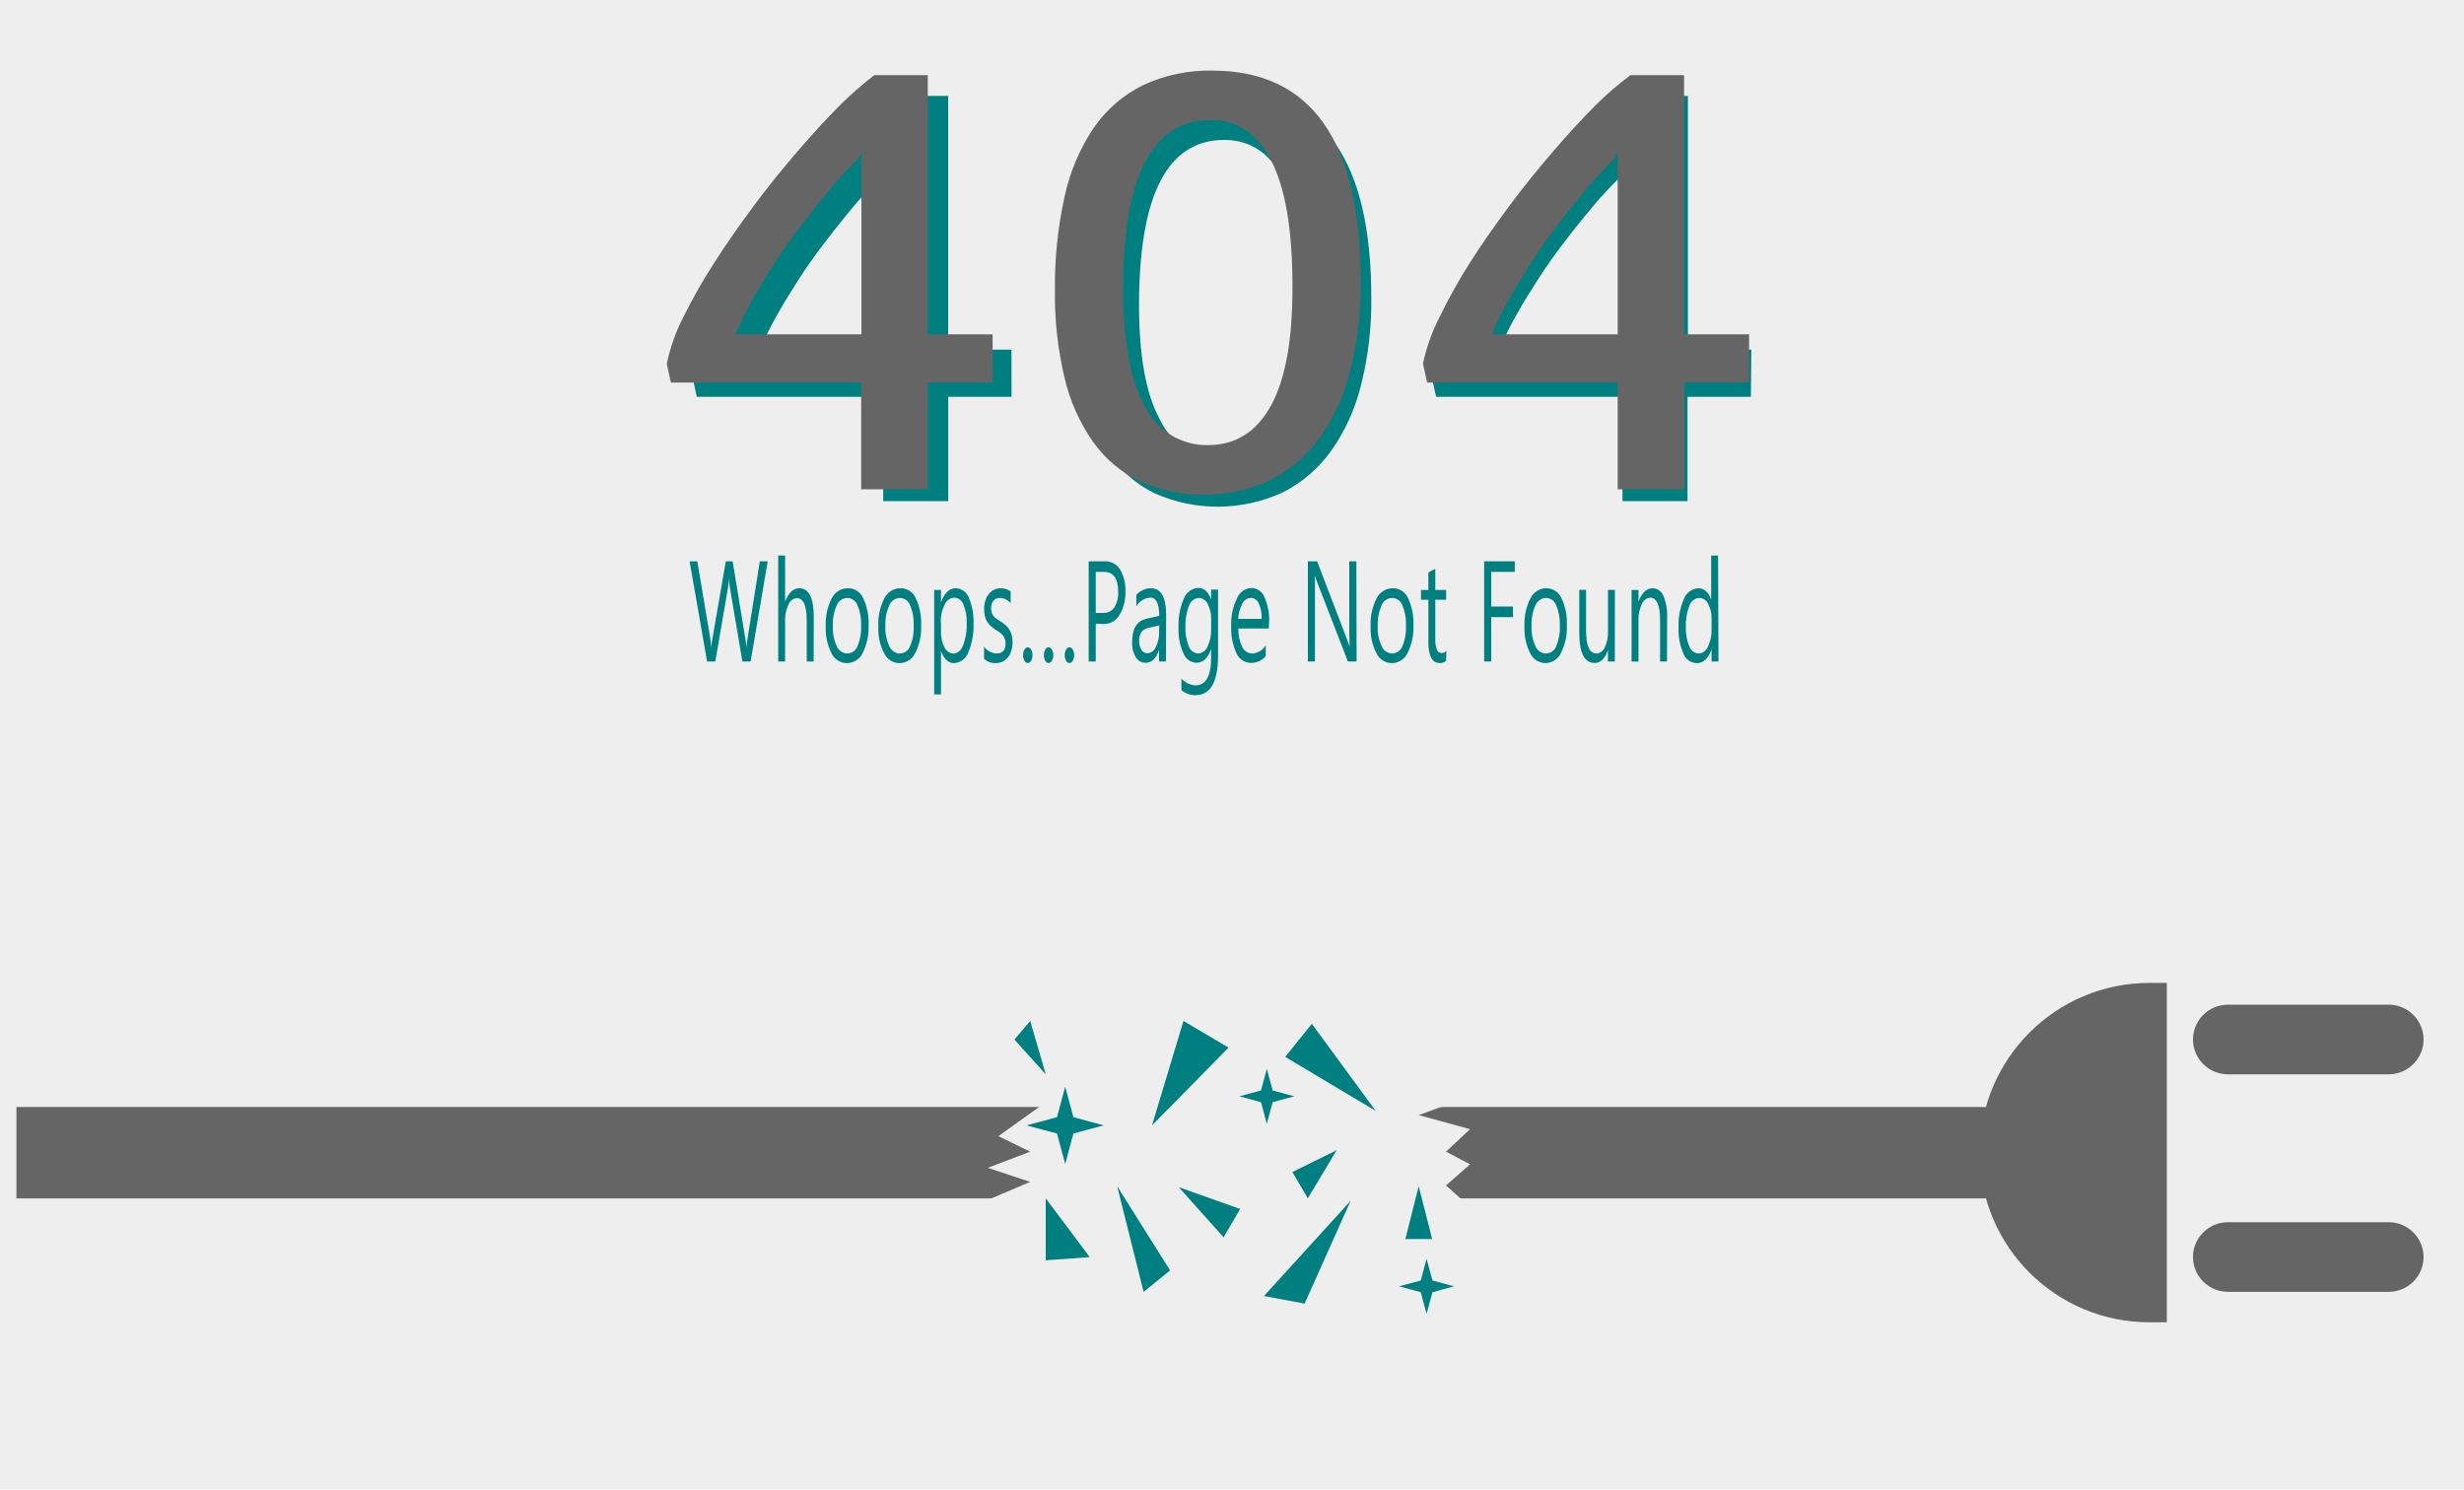
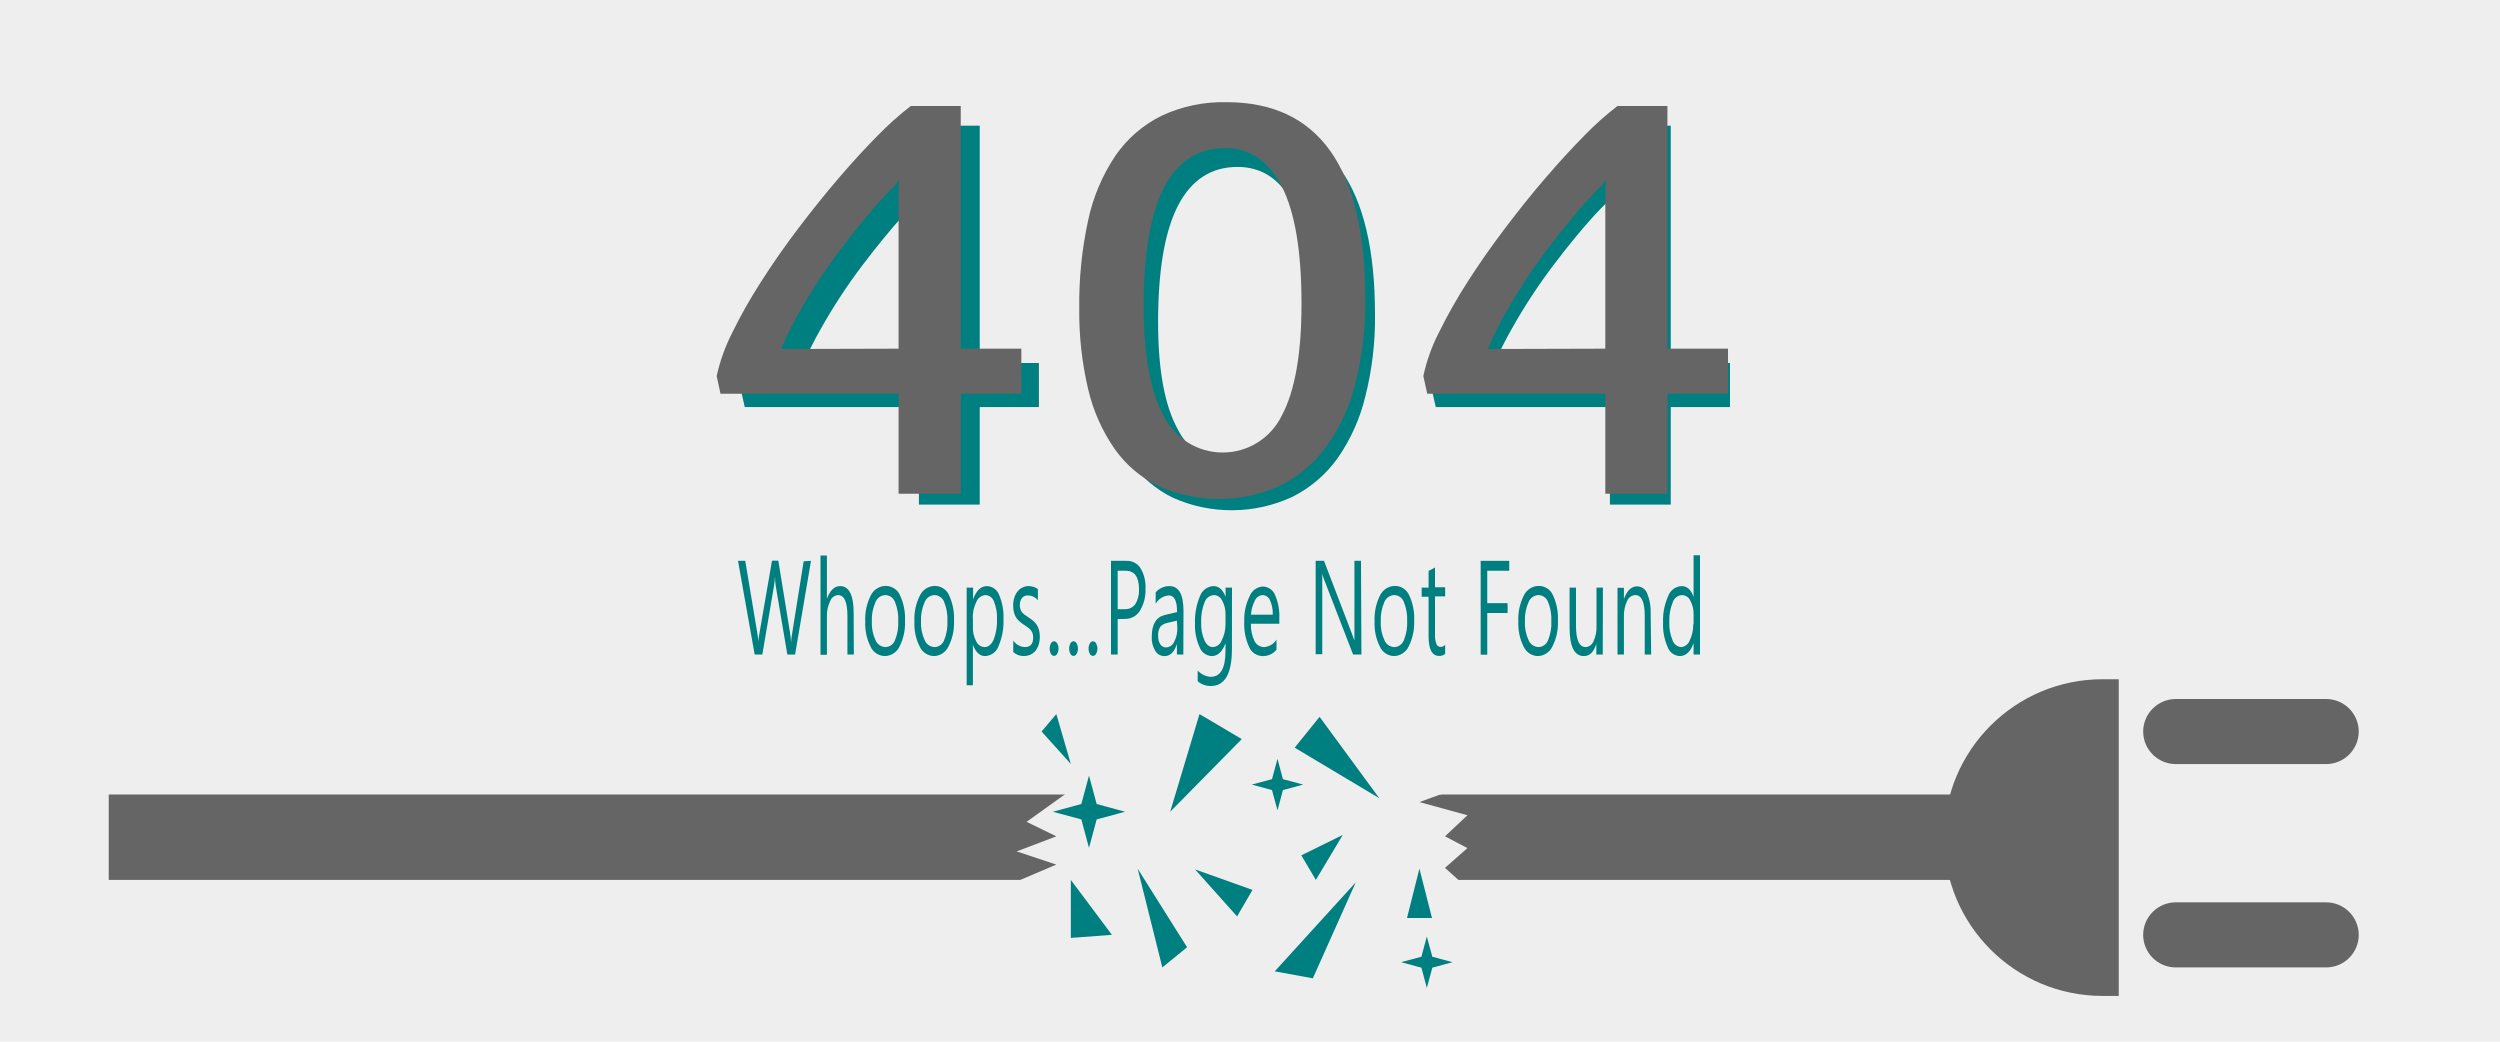
- <svg xmlns="http://www.w3.org/2000/svg" id="Layer_1" data-name="Layer 1" viewBox="0 0 300 181.38">
+ <svg xmlns="http://www.w3.org/2000/svg" id="Layer_1" data-name="Layer 1" viewBox="0 0 300 125">
  <defs>
    <style>.cls-1{fill:#eee;}.cls-2{fill:#007f80;}.cls-3{fill:#656565;}</style>
  </defs>
-   <rect class="cls-1" width="300" height="181.38" />
-   <path class="cls-2" d="M123.2,49.17h-7.71v12.7h-7.92V49.17H84.88l-.49-2.24a22.43,22.43,0,0,1,2-5.51A63.83,63.83,0,0,1,90,34.92c1.43-2.26,3-4.53,4.75-6.81s3.45-4.42,5.18-6.44,3.39-3.82,5-5.42a41.37,41.37,0,0,1,4.16-3.72h6.39v30.9h7.71Zm-15.63-5.74V23.23a13.57,13.57,0,0,1,.08-1.39,1.16,1.16,0,0,0-.29.4,1,1,0,0,1-.29.4c-.41.38-1,1-1.7,1.75s-1.51,1.71-2.38,2.77-1.8,2.25-2.78,3.54-1.94,2.65-2.86,4.07-1.81,2.86-2.64,4.33a42.41,42.41,0,0,0-2.15,4.33Z" transform="translate(-0.04 -0.85)" />
-   <path class="cls-2" d="M167,37.12a41.16,41.16,0,0,1-1.27,10.7,23.45,23.45,0,0,1-3.67,8,16.16,16.16,0,0,1-5.87,5,18.89,18.89,0,0,1-15.53.12,14.72,14.72,0,0,1-5.55-4.72,21.88,21.88,0,0,1-3.38-7.62,41.91,41.91,0,0,1-1.15-10.34,48.93,48.93,0,0,1,1.15-11.19,23.54,23.54,0,0,1,3.48-8.23,15.4,15.4,0,0,1,5.87-5.08A18.56,18.56,0,0,1,149.34,12Q167,12,167,37.12Zm-8.13.53q0-9.91-2.49-14.84t-7.3-4.92q-5.15,0-7.75,5T138.72,38q0,9.36,2.57,14a8.19,8.19,0,0,0,7.55,4.64q4.93,0,7.49-4.71T158.88,37.65Z" transform="translate(-0.04 -0.85)" />
-   <path class="cls-2" d="M213.22,49.17H205.5v12.7h-7.92V49.17H174.89l-.49-2.24a22.43,22.43,0,0,1,2-5.51,63.83,63.83,0,0,1,3.67-6.5c1.43-2.26,3-4.53,4.75-6.81s3.45-4.42,5.18-6.44,3.39-3.82,5-5.42a41.37,41.37,0,0,1,4.16-3.72h6.39v30.9h7.72Zm-15.64-5.74V23.23a13.57,13.57,0,0,1,.08-1.39,1.16,1.16,0,0,0-.29.4,1,1,0,0,1-.29.4c-.41.38-1,1-1.7,1.75s-1.51,1.71-2.38,2.77-1.8,2.25-2.78,3.54-1.94,2.65-2.86,4.07-1.81,2.86-2.64,4.33a44.58,44.58,0,0,0-2.15,4.33Z" transform="translate(-0.04 -0.85)" />
-   <path class="cls-3" d="M120.92,47.43H113v13h-8.11v-13H81.72l-.5-2.29a23,23,0,0,1,2-5.64A65.86,65.86,0,0,1,87,32.85c1.47-2.31,3.09-4.62,4.86-7s3.53-4.53,5.3-6.59,3.46-3.9,5.09-5.54A42,42,0,0,1,106.49,10H113V41.56h7.89Zm-16-5.87V20.9a11.65,11.65,0,0,1,.09-1.42,1.14,1.14,0,0,0-.3.41,1,1,0,0,1-.29.4c-.43.39-1,1-1.74,1.79s-1.55,1.75-2.44,2.84-1.84,2.29-2.84,3.62-2,2.7-2.93,4.16-1.85,2.92-2.69,4.43a44.54,44.54,0,0,0-2.21,4.43Z" transform="translate(-0.04 -0.85)" />
-   <path class="cls-3" d="M165.71,35.11a42.6,42.6,0,0,1-1.29,10.94,24.13,24.13,0,0,1-3.75,8.18,16.62,16.62,0,0,1-6,5.11,19.29,19.29,0,0,1-15.88.12,15,15,0,0,1-5.68-4.82,22.59,22.59,0,0,1-3.46-7.79,43.34,43.34,0,0,1-1.17-10.58,50.49,50.49,0,0,1,1.17-11.45,24,24,0,0,1,3.56-8.41,15.73,15.73,0,0,1,6-5.19,19,19,0,0,1,8.44-1.77Q165.72,9.45,165.71,35.11Zm-8.31.54q0-10.14-2.55-15.18t-7.46-5q-5.26,0-7.93,5.11T136.79,36q0,9.56,2.63,14.3a8.35,8.35,0,0,0,7.72,4.75q5,0,7.65-4.82T157.4,35.65Z" transform="translate(-0.04 -0.85)" />
-   <path class="cls-3" d="M213,47.43h-7.89v13H197v-13h-23.2l-.51-2.29a22.7,22.7,0,0,1,2-5.64A65.86,65.86,0,0,1,179,32.85c1.47-2.31,3.09-4.62,4.86-7s3.53-4.53,5.3-6.59,3.46-3.9,5.09-5.54A40,40,0,0,1,198.55,10h6.53V41.56H213Zm-16-5.87V20.9a11.65,11.65,0,0,1,.09-1.42.94.94,0,0,0-.3.41,1.11,1.11,0,0,1-.3.4c-.42.39-1,1-1.74,1.79s-1.55,1.75-2.44,2.84-1.83,2.29-2.84,3.62-2,2.7-2.92,4.16-1.85,2.92-2.7,4.43a44.39,44.39,0,0,0-2.2,4.43Z" transform="translate(-0.04 -0.85)" />
-   <path class="cls-2" d="M93.51,69.2,91.43,81.4h-1l-1.51-8.92a7.78,7.78,0,0,1-.12-1.24h0a11.69,11.69,0,0,1-.13,1.22L87.13,81.4h-1L84,69.2h.94l1.57,9.36a11.72,11.72,0,0,1,.12,1.22h0a11.79,11.79,0,0,1,.16-1.22l1.62-9.36h.83l1.55,9.42a10.63,10.63,0,0,1,.13,1.14h0a10,10,0,0,1,.14-1.17l1.49-9.39Z" transform="translate(-0.04 -0.85)" />
-   <path class="cls-2" d="M99.1,81.4h-.84v-5c0-1.82-.41-2.72-1.22-2.72a1.22,1.22,0,0,0-1,.78,4.3,4.3,0,0,0-.41,2V81.4h-.84V68.5h.84v5.63h0c.4-1.1,1-1.65,1.72-1.65,1.18,0,1.77,1.18,1.77,3.55Z" transform="translate(-0.04 -0.85)" />
-   <path class="cls-2" d="M103.13,81.6a2.08,2.08,0,0,1-1.86-1.22,6.55,6.55,0,0,1-.69-3.24,6.8,6.8,0,0,1,.72-3.42,2.18,2.18,0,0,1,2-1.24,2,2,0,0,1,1.83,1.2,7,7,0,0,1,.66,3.33,6.82,6.82,0,0,1-.71,3.34A2.14,2.14,0,0,1,103.13,81.6Zm.06-7.94a1.43,1.43,0,0,0-1.28.91,5.63,5.63,0,0,0-.47,2.52,5.22,5.22,0,0,0,.48,2.45,1.42,1.42,0,0,0,1.27.89,1.36,1.36,0,0,0,1.25-.88,5.69,5.69,0,0,0,.44-2.49,5.84,5.84,0,0,0-.44-2.52A1.36,1.36,0,0,0,103.19,73.66Z" transform="translate(-0.04 -0.85)" />
-   <path class="cls-2" d="M109.53,81.6a2.07,2.07,0,0,1-1.85-1.22,6.44,6.44,0,0,1-.7-3.24,6.69,6.69,0,0,1,.73-3.42,2.18,2.18,0,0,1,2-1.24,2,2,0,0,1,1.82,1.2,7,7,0,0,1,.66,3.33,6.71,6.71,0,0,1-.71,3.34A2.13,2.13,0,0,1,109.53,81.6Zm.06-7.94a1.43,1.43,0,0,0-1.28.91,5.63,5.63,0,0,0-.47,2.52,5.22,5.22,0,0,0,.48,2.45,1.43,1.43,0,0,0,1.27.89,1.35,1.35,0,0,0,1.25-.88,5.55,5.55,0,0,0,.44-2.49,5.7,5.7,0,0,0-.44-2.52A1.35,1.35,0,0,0,109.59,73.66Z" transform="translate(-0.04 -0.85)" />
-   <path class="cls-2" d="M114.61,80.14h0v5.27h-.83V72.69h.83v1.53h0c.41-1.16,1-1.74,1.81-1.74A1.75,1.75,0,0,1,118,73.65a7.25,7.25,0,0,1,.57,3.14,8.2,8.2,0,0,1-.64,3.5,1.94,1.94,0,0,1-1.75,1.31C115.5,81.6,115,81.12,114.61,80.14Zm0-3.51v1.21a3.76,3.76,0,0,0,.43,1.84,1.23,1.23,0,0,0,1.07.75c.51,0,.91-.32,1.19-1a6.77,6.77,0,0,0,.44-2.7,5.25,5.25,0,0,0-.41-2.28,1.21,1.21,0,0,0-1.09-.82,1.33,1.33,0,0,0-1.18.84A4.51,4.51,0,0,0,114.58,76.63Z" transform="translate(-0.04 -0.85)" />
-   <path class="cls-2" d="M119.85,81.08V79.59a2,2,0,0,0,1.51.84q1.11,0,1.11-1.23a1.69,1.69,0,0,0-.1-.59,1.67,1.67,0,0,0-.25-.43,2.43,2.43,0,0,0-.38-.33c-.15-.1-.3-.21-.47-.31a5.39,5.39,0,0,1-.61-.47,2,2,0,0,1-.44-.52,2.35,2.35,0,0,1-.27-.67,3.78,3.78,0,0,1-.09-.88,3.22,3.22,0,0,1,.17-1.08,2.38,2.38,0,0,1,.45-.8,1.82,1.82,0,0,1,1.39-.64,2,2,0,0,1,1.22.39v1.42a1.77,1.77,0,0,0-1.33-.63,1,1,0,0,0-.43.09A.78.78,0,0,0,121,74a1.07,1.07,0,0,0-.21.38,1.59,1.59,0,0,0-.08.5,1.82,1.82,0,0,0,.08.57,1.44,1.44,0,0,0,.21.41,1.53,1.53,0,0,0,.35.32l.47.32a6.66,6.66,0,0,1,.62.45,2.35,2.35,0,0,1,.77,1.21,3.43,3.43,0,0,1,.11.91,3.17,3.17,0,0,1-.18,1.12,2.24,2.24,0,0,1-.45.79,1.78,1.78,0,0,1-.66.47,2.09,2.09,0,0,1-.79.15A2,2,0,0,1,119.85,81.08Z" transform="translate(-0.04 -0.85)" />
-   <path class="cls-2" d="M125.17,81.59a.48.48,0,0,1-.4-.28,1.34,1.34,0,0,1-.17-.68,1.31,1.31,0,0,1,.17-.67.47.47,0,0,1,.4-.29.49.49,0,0,1,.41.29,1.31,1.31,0,0,1,.17.67,1.34,1.34,0,0,1-.17.68A.49.49,0,0,1,125.17,81.59Z" transform="translate(-0.04 -0.85)" />
-   <path class="cls-2" d="M127.7,81.59a.49.49,0,0,1-.4-.28,1.34,1.34,0,0,1-.16-.68,1.3,1.3,0,0,1,.16-.67.43.43,0,0,1,.81,0,1.22,1.22,0,0,1,.17.67,1.25,1.25,0,0,1-.17.68A.49.49,0,0,1,127.7,81.59Z" transform="translate(-0.04 -0.85)" />
-   <path class="cls-2" d="M130.24,81.59a.48.48,0,0,1-.4-.28,1.34,1.34,0,0,1-.17-.68,1.31,1.31,0,0,1,.17-.67.47.47,0,0,1,.4-.29.49.49,0,0,1,.41.29,1.31,1.31,0,0,1,.17.67,1.34,1.34,0,0,1-.17.68A.49.49,0,0,1,130.24,81.59Z" transform="translate(-0.04 -0.85)" />
-   <path class="cls-2" d="M133.45,76.79V81.4h-.86V69.2h2a2.09,2.09,0,0,1,1.82,1,4.77,4.77,0,0,1,.65,2.69,5.11,5.11,0,0,1-.72,2.84,2.2,2.2,0,0,1-1.94,1.11Zm0-6.3v5h.9a1.54,1.54,0,0,0,1.36-.67,3.35,3.35,0,0,0,.47-1.91c0-1.61-.57-2.42-1.72-2.42Z" transform="translate(-0.04 -0.85)" />
-   <path class="cls-2" d="M142,81.4h-.84V80h0q-.55,1.56-1.62,1.56a1.37,1.37,0,0,1-1.22-.69,3.28,3.28,0,0,1-.44-1.83c0-1.62.57-2.57,1.72-2.84l1.58-.36q0-2.22-1.08-2.22a2.11,2.11,0,0,0-1.71,1.07V73.3a2.36,2.36,0,0,1,1.78-.82c1.23,0,1.85,1.09,1.85,3.25ZM141.19,77l-1.27.29a1.6,1.6,0,0,0-.88.48,1.89,1.89,0,0,0-.3,1.22,1.8,1.8,0,0,0,.28,1,.84.84,0,0,0,.73.41,1.19,1.19,0,0,0,1-.73,3.74,3.74,0,0,0,.41-1.84Z" transform="translate(-0.04 -0.85)" />
-   <path class="cls-2" d="M148.34,80.7q0,4.8-2.76,4.8a2.54,2.54,0,0,1-1.7-.61v-1.4a2.55,2.55,0,0,0,1.69.82c1.29,0,1.93-1.14,1.93-3.42v-1h0c-.4,1.12-1,1.67-1.8,1.67a1.76,1.76,0,0,1-1.57-1.16,6.82,6.82,0,0,1-.6-3.12,8.1,8.1,0,0,1,.64-3.53,2,2,0,0,1,1.76-1.31c.71,0,1.23.47,1.57,1.41h0v-1.2h.84Zm-.84-3.24V76.17a3.51,3.51,0,0,0-.42-1.77,1.21,1.21,0,0,0-1.05-.74,1.35,1.35,0,0,0-1.22.94,6.37,6.37,0,0,0-.44,2.63,5.43,5.43,0,0,0,.42,2.33,1.27,1.27,0,0,0,1.12.87,1.32,1.32,0,0,0,1.15-.84A4.55,4.55,0,0,0,147.5,77.46Z" transform="translate(-0.04 -0.85)" />
-   <path class="cls-2" d="M154.51,77.39h-3.7a4.82,4.82,0,0,0,.48,2.25,1.36,1.36,0,0,0,1.23.79,2.06,2.06,0,0,0,1.63-1v1.31a2.24,2.24,0,0,1-1.83.83,1.92,1.92,0,0,1-1.74-1.18,7.26,7.26,0,0,1-.64-3.34,7,7,0,0,1,.7-3.32,2,2,0,0,1,1.72-1.28A1.73,1.73,0,0,1,154,73.59a6.81,6.81,0,0,1,.56,3.07Zm-.86-1.18a4.17,4.17,0,0,0-.35-1.88,1.05,1.05,0,0,0-1-.67,1.17,1.17,0,0,0-1,.7,4.41,4.41,0,0,0-.52,1.85Z" transform="translate(-0.04 -0.85)" />
-   <path class="cls-2" d="M165.21,81.4h-1.06l-3.77-9.73a4.8,4.8,0,0,1-.24-.76h0c0,.26,0,.82,0,1.67V81.4h-.86V69.2h1.12l3.67,9.57c.15.4.25.67.3.82h0c0-.36-.05-1-.05-1.8V69.2h.86Z" transform="translate(-0.04 -0.85)" />
-   <path class="cls-2" d="M169.47,81.6a2.07,2.07,0,0,1-1.85-1.22,6.44,6.44,0,0,1-.7-3.24,6.8,6.8,0,0,1,.72-3.42,2.18,2.18,0,0,1,2-1.24,2,2,0,0,1,1.83,1.2,7,7,0,0,1,.66,3.33,6.82,6.82,0,0,1-.71,3.34A2.13,2.13,0,0,1,169.47,81.6Zm.06-7.94a1.43,1.43,0,0,0-1.28.91,5.63,5.63,0,0,0-.47,2.52,5.22,5.22,0,0,0,.48,2.45,1.43,1.43,0,0,0,1.27.89,1.36,1.36,0,0,0,1.25-.88,5.69,5.69,0,0,0,.44-2.49,5.84,5.84,0,0,0-.44-2.52A1.36,1.36,0,0,0,169.53,73.66Z" transform="translate(-0.04 -0.85)" />
-   <path class="cls-2" d="M176.11,81.31a1.05,1.05,0,0,1-.78.28c-.92,0-1.38-.85-1.38-2.56V73.88h-.9V72.69h.9V70.56l.84-.45v2.58h1.32v1.19h-1.32v4.91A3.13,3.13,0,0,0,175,80a.61.61,0,0,0,.6.37.65.65,0,0,0,.54-.29Z" transform="translate(-0.04 -0.85)" />
-   <path class="cls-2" d="M184.47,70.49H181.6v4.22h2.65V76H181.6v5.4h-.86V69.2h3.73Z" transform="translate(-0.04 -0.85)" />
-   <path class="cls-2" d="M188.2,81.6a2.09,2.09,0,0,1-1.86-1.22,6.55,6.55,0,0,1-.69-3.24,6.8,6.8,0,0,1,.72-3.42,2.18,2.18,0,0,1,1.95-1.24,2,2,0,0,1,1.83,1.2,7,7,0,0,1,.66,3.33,6.82,6.82,0,0,1-.71,3.34A2.14,2.14,0,0,1,188.2,81.6Zm.06-7.94a1.43,1.43,0,0,0-1.28.91,5.63,5.63,0,0,0-.47,2.52,5.22,5.22,0,0,0,.48,2.45,1.42,1.42,0,0,0,1.27.89,1.36,1.36,0,0,0,1.25-.88,5.69,5.69,0,0,0,.44-2.49,5.84,5.84,0,0,0-.44-2.52A1.36,1.36,0,0,0,188.26,73.66Z" transform="translate(-0.04 -0.85)" />
-   <path class="cls-2" d="M196.65,81.4h-.84V80h0c-.35,1.06-.89,1.58-1.62,1.58-1.25,0-1.87-1.23-1.87-3.71v-5.2h.83v5c0,1.84.43,2.76,1.27,2.76a1.16,1.16,0,0,0,1-.75,4.18,4.18,0,0,0,.4-2v-5h.84Z" transform="translate(-0.04 -0.85)" />
-   <path class="cls-2" d="M203,81.4h-.84v-5c0-1.85-.41-2.77-1.22-2.77a1.2,1.2,0,0,0-1,.78,4.22,4.22,0,0,0-.41,2v5h-.84V72.69h.84v1.44h0c.39-1.1,1-1.65,1.72-1.65a1.42,1.42,0,0,1,1.31.93,6.2,6.2,0,0,1,.46,2.66Z" transform="translate(-0.04 -0.85)" />
-   <path class="cls-2" d="M209.27,81.4h-.84V79.92h0q-.58,1.68-1.8,1.68A1.78,1.78,0,0,1,205,80.43a7.18,7.18,0,0,1-.59-3.18,7.74,7.74,0,0,1,.66-3.47,2,2,0,0,1,1.74-1.3c.72,0,1.24.47,1.57,1.41h0V68.5h.84Zm-.84-3.94V76.17a3.53,3.53,0,0,0-.42-1.78,1.21,1.21,0,0,0-1.06-.73,1.35,1.35,0,0,0-1.21.93,6.29,6.29,0,0,0-.44,2.59,5.58,5.58,0,0,0,.42,2.38,1.28,1.28,0,0,0,1.14.87,1.29,1.29,0,0,0,1.13-.84A4.49,4.49,0,0,0,208.43,77.46Z" transform="translate(-0.04 -0.85)" />
-   <rect class="cls-3" x="2" y="134.8" width="243.02" height="11.13" />
-   <path class="cls-3" d="M263.86,161.87h-2.12a20.66,20.66,0,0,1-20.66-20.66h0a20.67,20.67,0,0,1,20.66-20.67h2.12Z" transform="translate(-0.04 -0.85)" />
-   <path class="cls-3" d="M290.88,131.67h-19.6a4.26,4.26,0,0,1-4.24-4.24h0a4.26,4.26,0,0,1,4.24-4.24h19.6a4.26,4.26,0,0,1,4.24,4.24h0A4.26,4.26,0,0,1,290.88,131.67Z" transform="translate(-0.04 -0.85)" />
-   <path class="cls-3" d="M290.88,158.16h-19.6a4.26,4.26,0,0,1-4.24-4.24h0a4.26,4.26,0,0,1,4.24-4.24h19.6a4.26,4.26,0,0,1,4.24,4.24h0A4.26,4.26,0,0,1,290.88,158.16Z" transform="translate(-0.04 -0.85)" />
-   <polygon class="cls-1" points="128.33 133.5 121.56 138.35 125.43 140.24 120.26 142.21 125.43 143.92 118.24 146.98 178.98 146.98 176.06 144.35 178.98 141.78 176.06 140.24 178.98 137.5 172.73 135.79 178.98 133.5 128.33 133.5" />
-   <polygon class="cls-2" points="127.32 130.82 123.51 126.59 125.43 124.32 127.32 130.82" />
-   <polygon class="cls-2" points="140.26 137.04 144.09 124.32 149.58 127.57 140.26 137.04" />
-   <polygon class="cls-2" points="136.02 144.45 142.46 154.7 139.24 157.32 136.02 144.45" />
-   <polygon class="cls-2" points="167.5 135.28 156.48 128.7 159.72 124.67 167.5 135.28" />
-   <polygon class="cls-2" points="153.89 157.82 164.44 146.23 158.84 158.74 153.89 157.82" />
-   <polygon class="cls-2" points="162.74 140.06 159.23 145.92 157.35 142.72 162.74 140.06" />
-   <polygon class="cls-2" points="148.98 150.67 143.51 144.56 150.99 147.22 148.98 150.67" />
-   <polygon class="cls-2" points="172.73 144.45 171.11 150.88 174.37 150.88 172.73 144.45" />
-   <polygon class="cls-2" points="127.32 145.93 132.68 153.08 127.32 153.47 127.32 145.93" />
-   <polygon class="cls-2" points="130.69 136.04 134.39 137.04 130.69 138.03 129.69 141.74 128.69 138.03 124.98 137.04 128.69 136.04 129.69 132.33 130.69 136.04" />
-   <polygon class="cls-2" points="174.41 155.93 177.04 156.64 174.41 157.35 173.69 159.99 172.98 157.35 170.34 156.64 172.98 155.93 173.69 153.29 174.41 155.93" />
-   <polygon class="cls-2" points="154.95 132.79 157.59 133.5 154.95 134.21 154.24 136.85 153.53 134.21 150.89 133.5 153.53 132.79 154.24 130.15 154.95 132.79" />
+   <rect class="cls-1" width="300" height="125" />
+   <path class="cls-2" d="M124.67,48.82h-7.1v11.7h-7.3V48.82H89.37l-.46-2.06a20.87,20.87,0,0,1,1.82-5.08,60.38,60.38,0,0,1,3.38-6q2-3.12,4.37-6.27t4.78-5.93q2.38-2.79,4.59-5a35.65,35.65,0,0,1,3.83-3.43h5.89V43.53h7.1Zm-14.4-5.29V24.92a11.57,11.57,0,0,1,.08-1.28,1,1,0,0,0-.27.37,1,1,0,0,1-.27.37c-.38.35-.9.89-1.56,1.61s-1.4,1.58-2.2,2.56-1.66,2.06-2.56,3.25-1.78,2.44-2.64,3.75-1.66,2.64-2.42,4a41.13,41.13,0,0,0-2,4Z" transform="translate(0 0.03)" />
+   <path class="cls-2" d="M165,37.72a38.1,38.1,0,0,1-1.17,9.86A21.8,21.8,0,0,1,160.48,55a14.9,14.9,0,0,1-5.41,4.6,17.32,17.32,0,0,1-14.3.11,13.53,13.53,0,0,1-5.12-4.34,20.4,20.4,0,0,1-3.12-7,39.19,39.19,0,0,1-1.05-9.53,45.63,45.63,0,0,1,1.05-10.31,21.61,21.61,0,0,1,3.21-7.58,14.14,14.14,0,0,1,5.41-4.68,17.08,17.08,0,0,1,7.6-1.59Q165,14.61,165,37.72Zm-7.49.49q0-9.14-2.29-13.67T148.52,20q-4.74,0-7.14,4.61t-2.41,14q0,8.61,2.37,12.89a7.72,7.72,0,0,0,13.85-.07Q157.54,47,157.54,38.21Z" transform="translate(0 0.03)" />
+   <path class="cls-2" d="M207.6,48.82h-7.11v11.7h-7.3V48.82h-20.9l-.46-2.06a21.3,21.3,0,0,1,1.82-5.08,60.38,60.38,0,0,1,3.38-6q2-3.12,4.38-6.27t4.77-5.93q2.38-2.79,4.59-5a34.69,34.69,0,0,1,3.84-3.43h5.88V43.53h7.11Zm-14.41-5.29V24.92a11.57,11.57,0,0,1,.08-1.28A1,1,0,0,0,193,24a1,1,0,0,1-.27.37c-.38.35-.9.89-1.56,1.61s-1.4,1.58-2.2,2.56-1.66,2.06-2.56,3.25-1.78,2.44-2.64,3.75-1.66,2.64-2.42,4a41.13,41.13,0,0,0-2,4Z" transform="translate(0 0.03)" />
+   <path class="cls-3" d="M122.57,47.22H115.3v12h-7.47v-12H86.46L86,45.1a21.65,21.65,0,0,1,1.86-5.19,59.2,59.2,0,0,1,3.46-6.12c1.35-2.13,2.84-4.26,4.47-6.41s3.26-4.18,4.88-6.07,3.19-3.6,4.69-5.11a38.34,38.34,0,0,1,3.93-3.51h6V41.81h7.27Zm-14.74-5.41v-19a11.92,11.92,0,0,1,.08-1.3,1,1,0,0,0-.27.37,1,1,0,0,1-.27.38c-.4.36-.93.91-1.61,1.65s-1.42,1.61-2.24,2.61-1.7,2.11-2.62,3.33-1.83,2.5-2.7,3.83-1.7,2.7-2.48,4.09a40.69,40.69,0,0,0-2,4.08Z" transform="translate(0 0.03)" />
+   <path class="cls-3" d="M163.83,35.86A39,39,0,0,1,162.64,46a22,22,0,0,1-3.46,7.53,15.17,15.17,0,0,1-5.52,4.71A17.8,17.8,0,0,1,139,58.3a13.78,13.78,0,0,1-5.23-4.44,20.88,20.88,0,0,1-3.19-7.18,40.32,40.32,0,0,1-1.07-9.74,47.07,47.07,0,0,1,1.07-10.55,22.23,22.23,0,0,1,3.28-7.75,14.49,14.49,0,0,1,5.53-4.78,17.44,17.44,0,0,1,7.78-1.63Q163.84,12.23,163.83,35.86Zm-7.65.51q0-9.36-2.35-14T147,17.74q-4.84,0-7.3,4.71t-2.46,14.27q0,8.82,2.42,13.18a7.89,7.89,0,0,0,14.16-.07Q156.19,45.39,156.18,36.37Z" transform="translate(0 0.03)" />
+   <path class="cls-3" d="M207.37,47.22H200.1v12h-7.46v-12H171.27l-.47-2.12a21.15,21.15,0,0,1,1.85-5.19,61.11,61.11,0,0,1,3.46-6.12c1.36-2.13,2.85-4.26,4.48-6.41s3.25-4.18,4.88-6.07,3.19-3.6,4.69-5.11a37.31,37.31,0,0,1,3.93-3.51h6V41.81h7.27Zm-14.73-5.41v-19a11.92,11.92,0,0,1,.08-1.3,1.17,1.17,0,0,0-.28.37,1,1,0,0,1-.27.38c-.39.36-.92.91-1.6,1.65s-1.43,1.61-2.25,2.61-1.69,2.11-2.62,3.33-1.82,2.5-2.69,3.83-1.7,2.7-2.48,4.09a43.09,43.09,0,0,0-2,4.08Z" transform="translate(0 0.03)" />
+   <path class="cls-2" d="M97.32,67.27,95.41,78.51h-.93L93.09,70.3A8,8,0,0,1,93,69.15h0a10.28,10.28,0,0,1-.12,1.13l-1.4,8.23h-.92l-2-11.24h.87l1.44,8.62A10.06,10.06,0,0,1,91,77h0c0-.28.07-.65.15-1.13l1.49-8.62h.76L94.82,76c.05.3.08.65.11,1.06h0a8,8,0,0,1,.13-1.09l1.38-8.65Z" transform="translate(0 0.03)" />
+   <path class="cls-2" d="M102.46,78.51h-.77V73.89c0-1.68-.37-2.51-1.12-2.51a1.1,1.1,0,0,0-.95.72A3.94,3.94,0,0,0,99.23,74v4.55h-.77V66.63h.77v5.19h0c.37-1,.9-1.52,1.58-1.52,1.09,0,1.63,1.09,1.63,3.27Z" transform="translate(0 0.03)" />
+   <path class="cls-2" d="M106.18,78.7a1.93,1.93,0,0,1-1.71-1.13,6.07,6.07,0,0,1-.64-3,6.21,6.21,0,0,1,.67-3.16,2,2,0,0,1,1.79-1.13A1.86,1.86,0,0,1,108,71.4a6.51,6.51,0,0,1,.6,3.07,6.17,6.17,0,0,1-.65,3.07A2,2,0,0,1,106.18,78.7Zm.06-7.32a1.31,1.31,0,0,0-1.18.84,5.12,5.12,0,0,0-.44,2.32,4.8,4.8,0,0,0,.44,2.25,1.34,1.34,0,0,0,1.18.83,1.25,1.25,0,0,0,1.15-.81,5.25,5.25,0,0,0,.4-2.3,5.37,5.37,0,0,0-.4-2.32A1.25,1.25,0,0,0,106.24,71.38Z" transform="translate(0 0.03)" />
+   <path class="cls-2" d="M112.08,78.7a1.93,1.93,0,0,1-1.71-1.13,6,6,0,0,1-.64-3,6.21,6.21,0,0,1,.67-3.16,2,2,0,0,1,1.79-1.13,1.86,1.86,0,0,1,1.69,1.1,6.51,6.51,0,0,1,.6,3.07,6.17,6.17,0,0,1-.65,3.07A2,2,0,0,1,112.08,78.7Zm.06-7.32a1.31,1.31,0,0,0-1.18.84,5.12,5.12,0,0,0-.44,2.32,4.8,4.8,0,0,0,.44,2.25,1.33,1.33,0,0,0,1.18.83,1.25,1.25,0,0,0,1.15-.81,5.25,5.25,0,0,0,.4-2.3,5.37,5.37,0,0,0-.4-2.32A1.25,1.25,0,0,0,112.14,71.38Z" transform="translate(0 0.03)" />
+   <path class="cls-2" d="M116.75,77.35h0V82.2H116V70.48h.77v1.41h0c.38-1.06.94-1.59,1.67-1.59a1.62,1.62,0,0,1,1.46,1.07,6.7,6.7,0,0,1,.52,2.89,7.49,7.49,0,0,1-.59,3.23,1.79,1.79,0,0,1-1.61,1.21C117.57,78.7,117.09,78.25,116.75,77.35Zm0-3.24v1.12a3.38,3.38,0,0,0,.39,1.69,1.13,1.13,0,0,0,1,.7c.47,0,.83-.3,1.1-.9a6.13,6.13,0,0,0,.4-2.48,5,5,0,0,0-.37-2.1,1.13,1.13,0,0,0-1-.76,1.24,1.24,0,0,0-1.09.78A4.2,4.2,0,0,0,116.73,74.11Z" transform="translate(0 0.03)" />
+   <path class="cls-2" d="M121.59,78.22V76.84a1.78,1.78,0,0,0,1.39.78c.67,0,1-.38,1-1.13a1.73,1.73,0,0,0-.08-.55,1.28,1.28,0,0,0-.24-.39,1.5,1.5,0,0,0-.35-.31l-.43-.29a4.33,4.33,0,0,1-.56-.43,2.09,2.09,0,0,1-.41-.48,2,2,0,0,1-.24-.62,3.15,3.15,0,0,1-.09-.8,3,3,0,0,1,.16-1,2,2,0,0,1,.42-.73,1.55,1.55,0,0,1,.59-.44,1.64,1.64,0,0,1,.68-.15,1.85,1.85,0,0,1,1.12.36V72a1.6,1.6,0,0,0-1.22-.58.93.93,0,0,0-.39.08.76.76,0,0,0-.3.23,1,1,0,0,0-.19.36,1.35,1.35,0,0,0-.07.46,1.56,1.56,0,0,0,.07.52,1.07,1.07,0,0,0,.2.38,1.32,1.32,0,0,0,.32.3l.42.29a3.76,3.76,0,0,1,.58.42,2.18,2.18,0,0,1,.43.48,2.06,2.06,0,0,1,.28.62,3.45,3.45,0,0,1,.1.84,3.2,3.2,0,0,1-.16,1,2.45,2.45,0,0,1-.42.73,1.83,1.83,0,0,1-.61.43,2,2,0,0,1-.72.14A1.88,1.88,0,0,1,121.59,78.22Z" transform="translate(0 0.03)" />
+   <path class="cls-2" d="M126.48,78.68a.44.44,0,0,1-.37-.26,1.17,1.17,0,0,1-.15-.61,1.28,1.28,0,0,1,.15-.63.46.46,0,0,1,.37-.26.45.45,0,0,1,.38.26,1.18,1.18,0,0,1,.16.63,1.09,1.09,0,0,1-.16.61A.43.43,0,0,1,126.48,78.68Z" transform="translate(0 0.03)" />
+   <path class="cls-2" d="M128.82,78.68a.42.42,0,0,1-.37-.26,1.17,1.17,0,0,1-.15-.61,1.28,1.28,0,0,1,.15-.63.43.43,0,0,1,.37-.26.46.46,0,0,1,.38.26,1.28,1.28,0,0,1,.15.63,1.17,1.17,0,0,1-.15.61A.44.44,0,0,1,128.82,78.68Z" transform="translate(0 0.03)" />
+   <path class="cls-2" d="M131.15,78.68a.44.44,0,0,1-.37-.26,1.17,1.17,0,0,1-.15-.61,1.28,1.28,0,0,1,.15-.63.46.46,0,0,1,.37-.26.45.45,0,0,1,.38.26,1.28,1.28,0,0,1,.16.63,1.18,1.18,0,0,1-.16.61A.43.43,0,0,1,131.15,78.68Z" transform="translate(0 0.03)" />
+   <path class="cls-2" d="M134.12,74.26v4.25h-.8V67.27h1.86a1.91,1.91,0,0,1,1.68.88,4.35,4.35,0,0,1,.6,2.48,4.72,4.72,0,0,1-.66,2.61,2.05,2.05,0,0,1-1.79,1Zm0-5.8v4.61H135a1.45,1.45,0,0,0,1.25-.62,3.13,3.13,0,0,0,.43-1.76c0-1.49-.53-2.23-1.59-2.23Z" transform="translate(0 0.03)" />
+   <path class="cls-2" d="M142,78.51h-.77V77.26h0c-.34,1-.83,1.44-1.48,1.44a1.27,1.27,0,0,1-1.13-.64,3,3,0,0,1-.41-1.68c0-1.5.53-2.37,1.59-2.62l1.45-.34c0-1.36-.33-2-1-2a2,2,0,0,0-1.57,1V71.05a2.19,2.19,0,0,1,1.64-.75c1.14,0,1.7,1,1.7,3Zm-.77-4.06-1.16.27a1.51,1.51,0,0,0-.82.44,1.77,1.77,0,0,0-.27,1.12,1.71,1.71,0,0,0,.25,1,.79.79,0,0,0,.67.38,1.1,1.1,0,0,0,1-.67,3.48,3.48,0,0,0,.38-1.7Z" transform="translate(0 0.03)" />
+   <path class="cls-2" d="M147.83,77.87c0,2.94-.85,4.42-2.54,4.42a2.35,2.35,0,0,1-1.57-.57V80.44a2.36,2.36,0,0,0,1.56.75c1.18,0,1.78-1,1.78-3.15v-.88h0c-.37,1-.92,1.54-1.66,1.54a1.65,1.65,0,0,1-1.45-1.07,6.27,6.27,0,0,1-.55-2.87A7.57,7.57,0,0,1,144,71.5a1.81,1.81,0,0,1,1.62-1.2c.65,0,1.13.43,1.45,1.3h0V70.48h.77Zm-.77-3V73.7a3.24,3.24,0,0,0-.39-1.64,1.11,1.11,0,0,0-1-.68,1.25,1.25,0,0,0-1.12.86,5.88,5.88,0,0,0-.41,2.43,4.93,4.93,0,0,0,.39,2.14c.26.54.6.81,1,.81a1.2,1.2,0,0,0,1.06-.77A4.2,4.2,0,0,0,147.06,74.88Z" transform="translate(0 0.03)" />
+   <path class="cls-2" d="M153.52,74.82h-3.41a4.44,4.44,0,0,0,.43,2.07,1.29,1.29,0,0,0,1.14.73,1.89,1.89,0,0,0,1.5-.9v1.21a2.07,2.07,0,0,1-1.68.77,1.79,1.79,0,0,1-1.61-1.1,6.57,6.57,0,0,1-.58-3.07,6.31,6.31,0,0,1,.64-3,1.83,1.83,0,0,1,1.58-1.18,1.61,1.61,0,0,1,1.47,1,6.3,6.3,0,0,1,.52,2.83Zm-.79-1.09A3.85,3.85,0,0,0,152.4,72a1,1,0,0,0-.88-.62,1.08,1.08,0,0,0-.93.65,4.08,4.08,0,0,0-.47,1.7Z" transform="translate(0 0.03)" />
+   <path class="cls-2" d="M163.37,78.51h-1l-3.48-9a5.19,5.19,0,0,1-.22-.7h0c0,.24,0,.75,0,1.54v8.12h-.79V67.27h1l3.38,8.82c.14.36.23.62.27.75h0c0-.32,0-.87,0-1.65V67.27h.79Z" transform="translate(0 0.03)" />
+   <path class="cls-2" d="M167.3,78.7a1.91,1.91,0,0,1-1.71-1.13,6,6,0,0,1-.64-3,6.33,6.33,0,0,1,.66-3.16,2,2,0,0,1,1.8-1.13,1.84,1.84,0,0,1,1.68,1.1,6.38,6.38,0,0,1,.61,3.07,6.28,6.28,0,0,1-.65,3.07A2,2,0,0,1,167.3,78.7Zm0-7.32a1.32,1.32,0,0,0-1.18.84,5.27,5.27,0,0,0-.43,2.32,4.8,4.8,0,0,0,.44,2.25,1.31,1.31,0,0,0,1.17.83,1.27,1.27,0,0,0,1.16-.81,5.39,5.39,0,0,0,.4-2.3,5.53,5.53,0,0,0-.4-2.32A1.27,1.27,0,0,0,167.35,71.38Z" transform="translate(0 0.03)" />
+   <path class="cls-2" d="M173.42,78.43a1,1,0,0,1-.72.25c-.85,0-1.27-.78-1.27-2.35V71.58h-.83v-1.1h.83v-2l.77-.41v2.37h1.22v1.1H172.2V76.1a2.91,2.91,0,0,0,.17,1.16.55.55,0,0,0,.54.34.64.64,0,0,0,.51-.27Z" transform="translate(0 0.03)" />
+   <path class="cls-2" d="M181.11,68.46h-2.64v3.89h2.44v1.18h-2.44v5h-.79V67.27h3.43Z" transform="translate(0 0.03)" />
+   <path class="cls-2" d="M184.55,78.7a1.93,1.93,0,0,1-1.71-1.13,6.07,6.07,0,0,1-.64-3,6.21,6.21,0,0,1,.67-3.16,2,2,0,0,1,1.79-1.13,1.86,1.86,0,0,1,1.69,1.1,6.51,6.51,0,0,1,.6,3.07,6.17,6.17,0,0,1-.65,3.07A2,2,0,0,1,184.55,78.7Zm.06-7.32a1.31,1.31,0,0,0-1.18.84,5.12,5.12,0,0,0-.44,2.32,4.8,4.8,0,0,0,.44,2.25,1.34,1.34,0,0,0,1.18.83,1.25,1.25,0,0,0,1.15-.81,5.25,5.25,0,0,0,.4-2.3,5.37,5.37,0,0,0-.4-2.32A1.25,1.25,0,0,0,184.61,71.38Z" transform="translate(0 0.03)" />
+   <path class="cls-2" d="M192.33,78.51h-.77V77.24h0c-.32,1-.81,1.46-1.49,1.46-1.15,0-1.72-1.14-1.72-3.42v-4.8h.77v4.6c0,1.69.39,2.54,1.17,2.54a1.08,1.08,0,0,0,.93-.7,3.91,3.91,0,0,0,.36-1.81V70.48h.77Z" transform="translate(0 0.03)" />
+   <path class="cls-2" d="M198.14,78.51h-.77V73.93c0-1.7-.37-2.55-1.12-2.55a1.1,1.1,0,0,0-1,.72,4,4,0,0,0-.38,1.83v4.58h-.77v-8h.77v1.34h0c.36-1,.89-1.52,1.58-1.52a1.31,1.31,0,0,1,1.21.85,5.65,5.65,0,0,1,.42,2.45Z" transform="translate(0 0.03)" />
+   <path class="cls-2" d="M204,78.51h-.77V77.15h0c-.36,1-.91,1.55-1.66,1.55a1.62,1.62,0,0,1-1.45-1.08,6.48,6.48,0,0,1-.55-2.93,7,7,0,0,1,.61-3.19,1.8,1.8,0,0,1,1.6-1.2c.67,0,1.15.43,1.45,1.3h0v-5H204Zm-.77-3.63V73.7a3.25,3.25,0,0,0-.39-1.65,1.12,1.12,0,0,0-1-.67,1.24,1.24,0,0,0-1.11.86,5.69,5.69,0,0,0-.41,2.38,5.05,5.05,0,0,0,.39,2.19,1.18,1.18,0,0,0,1.05.81,1.2,1.2,0,0,0,1-.78A4.35,4.35,0,0,0,203.19,74.88Z" transform="translate(0 0.03)" />
+   <rect class="cls-3" x="13.05" y="95.34" width="223.88" height="10.25" />
+   <path class="cls-3" d="M254.25,119.48H252.3a19,19,0,0,1-19-19h0a19,19,0,0,1,19-19h1.95Z" transform="translate(0 0.03)" />
+   <path class="cls-3" d="M279.14,91.66H261.08a3.92,3.92,0,0,1-3.9-3.91h0a3.92,3.92,0,0,1,3.9-3.9h18.06a3.92,3.92,0,0,1,3.91,3.9h0A3.92,3.92,0,0,1,279.14,91.66Z" transform="translate(0 0.03)" />
+   <path class="cls-3" d="M279.14,116.06H261.08a3.91,3.91,0,0,1-3.9-3.9h0a3.92,3.92,0,0,1,3.9-3.91h18.06a3.92,3.92,0,0,1,3.91,3.91h0A3.91,3.91,0,0,1,279.14,116.06Z" transform="translate(0 0.03)" />
+   <polygon class="cls-1" points="129.43 94.15 123.19 98.62 126.76 100.36 122 102.17 126.76 103.75 120.13 106.57 176.09 106.57 173.4 104.14 176.09 101.77 173.4 100.36 176.09 97.83 170.33 96.25 176.09 94.15 129.43 94.15" />
+   <polygon class="cls-2" points="128.5 91.68 124.99 87.78 126.76 85.69 128.5 91.68" />
+   <polygon class="cls-2" points="140.42 97.41 143.94 85.69 149.01 88.69 140.42 97.41" />
+   <polygon class="cls-2" points="136.52 104.24 142.45 113.67 139.48 116.09 136.52 104.24" />
+   <polygon class="cls-2" points="165.52 95.79 155.36 89.72 158.35 86.02 165.52 95.79" />
+   <polygon class="cls-2" points="152.97 116.56 162.69 105.88 157.54 117.4 152.97 116.56" />
+   <polygon class="cls-2" points="161.13 100.19 157.9 105.59 156.16 102.64 161.13 100.19" />
+   <polygon class="cls-2" points="148.45 109.97 143.41 104.33 150.3 106.79 148.45 109.97" />
+   <polygon class="cls-2" points="170.33 104.24 168.84 110.16 171.84 110.16 170.33 104.24" />
+   <polygon class="cls-2" points="128.5 105.59 133.43 112.18 128.5 112.55 128.5 105.59" />
+   <polygon class="cls-2" points="131.6 96.48 135.01 97.41 131.6 98.33 130.68 101.74 129.76 98.33 126.34 97.41 129.76 96.48 130.68 93.07 131.6 96.48" />
+   <polygon class="cls-2" points="171.88 114.81 174.31 115.46 171.88 116.12 171.22 118.55 170.57 116.12 168.13 115.46 170.57 114.81 171.22 112.38 171.88 114.81" />
+   <polygon class="cls-2" points="153.95 93.5 156.38 94.15 153.95 94.81 153.3 97.24 152.64 94.81 150.21 94.15 152.64 93.5 153.3 91.06 153.95 93.5" />
</svg>
